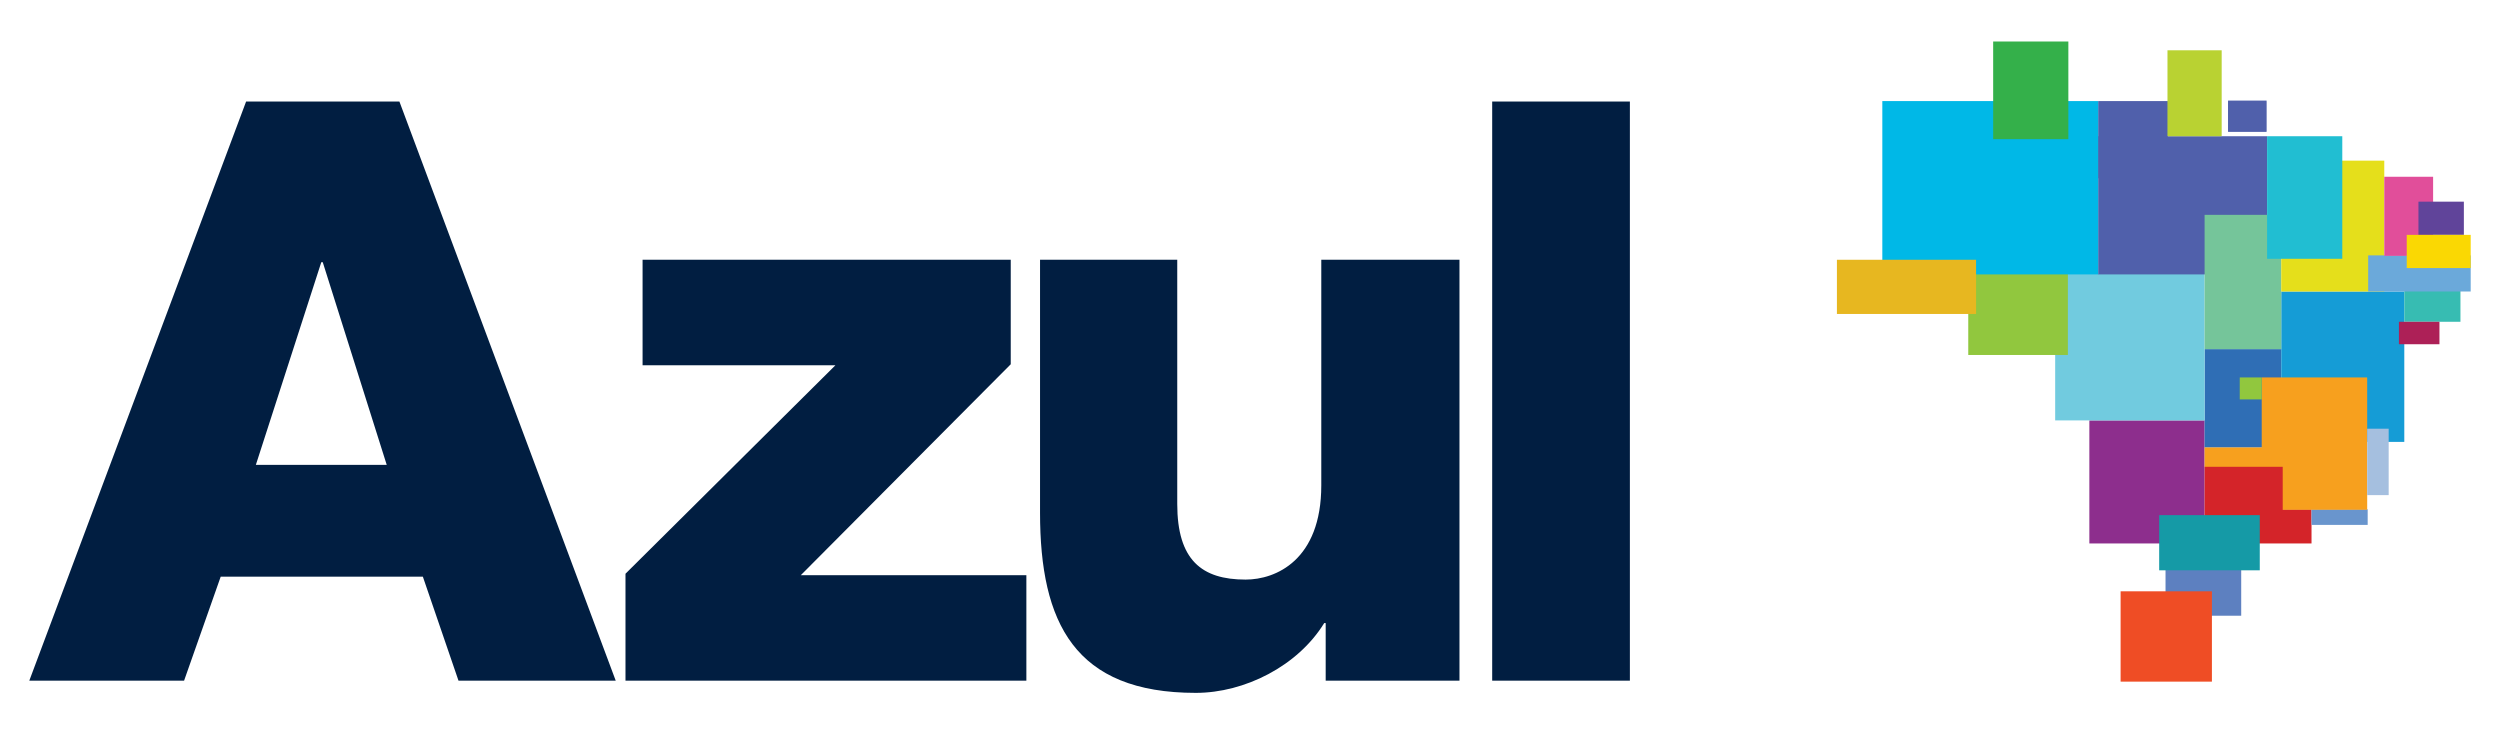
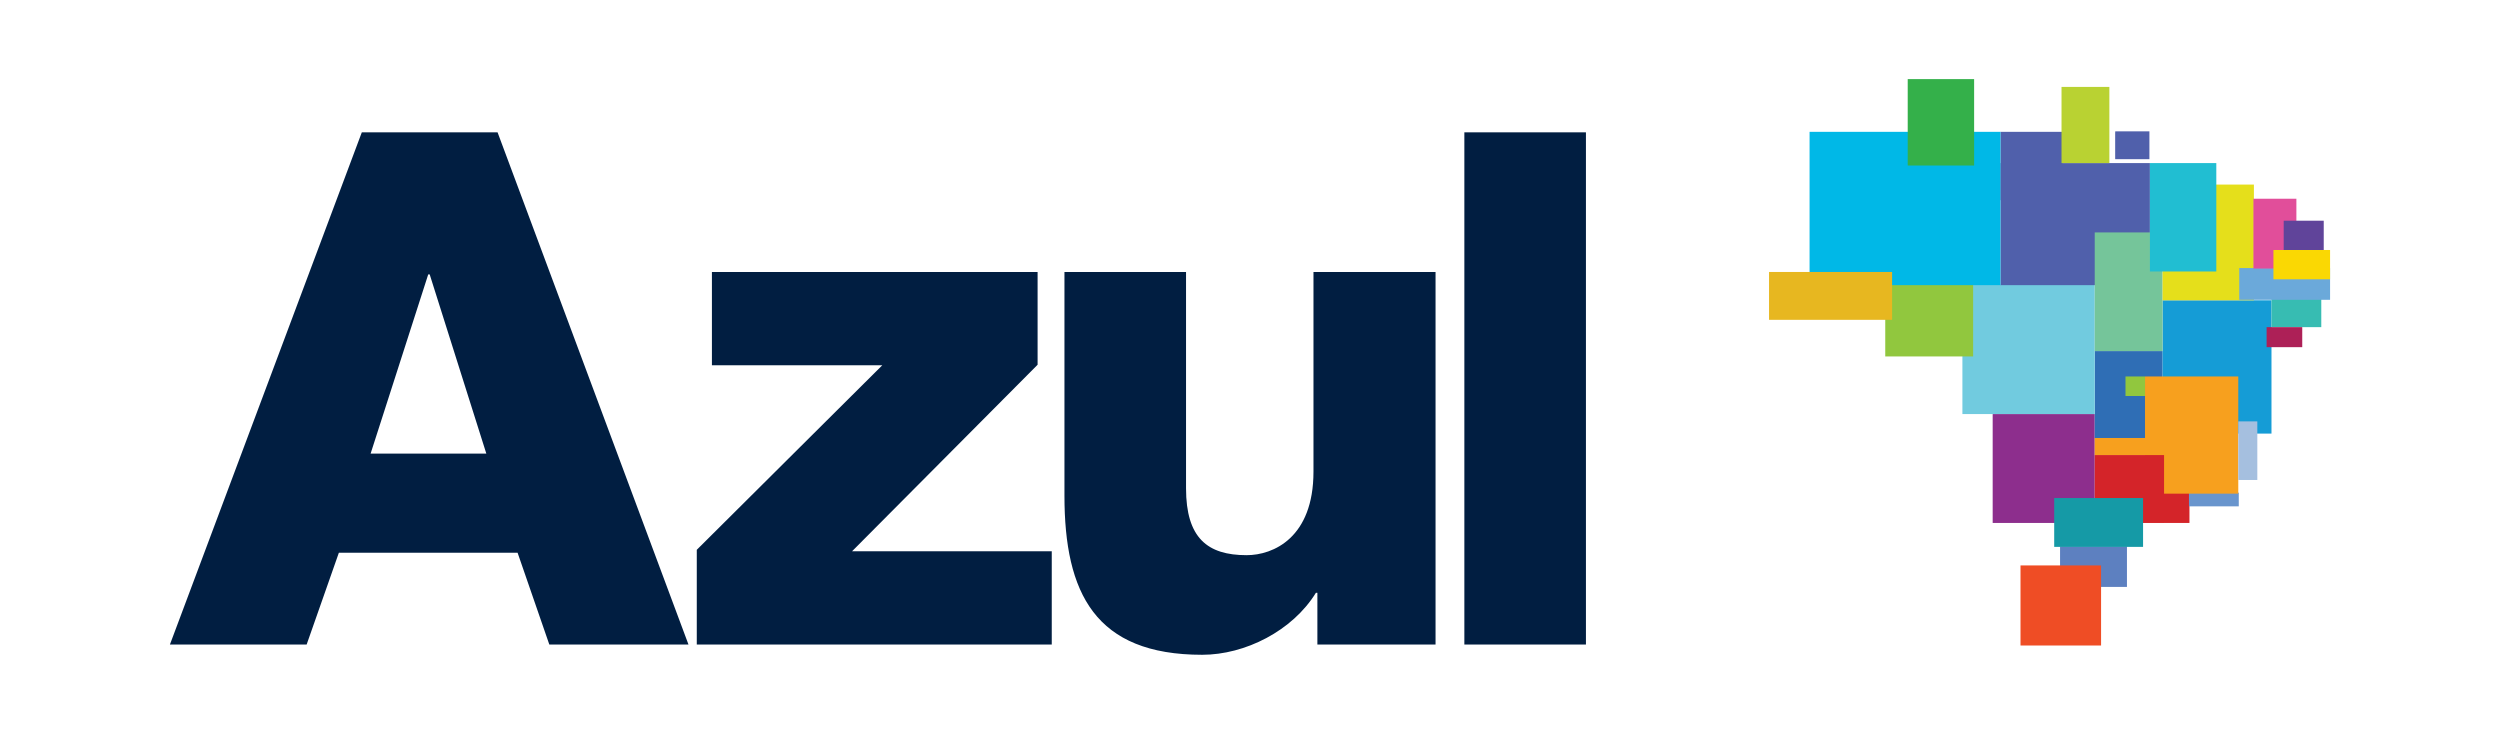
<svg xmlns="http://www.w3.org/2000/svg" version="1.1" id="Camada_1" x="0px" y="0px" viewBox="0 0 512 150.4" style="enable-background:new 0 0 512 150.4;" xml:space="preserve">
  <style type="text/css">
	.st0{fill:#5060AB;}
	.st1{fill:#8D2E8D;}
	.st2{fill:#5D80C0;}
	.st3{fill:#EF4D25;}
	.st4{fill:#D42429;}
	.st5{fill:#F7A01E;}
	.st6{fill:#6995CD;}
	.st7{fill:#2F6EB5;}
	.st8{fill:#71CBDF;}
	.st9{fill:#91C73E;}
	.st10{fill:#159CD6;}
	.st11{fill:#159AA6;}
	.st12{fill:#A5BFDF;}
	.st13{fill:#37BCB2;}
	.st14{fill:#AD2057;}
	.st15{fill:#75C59A;}
	.st16{fill:#E5DF1B;}
	.st17{fill:#21BED2;}
	.st18{fill:#6BA9DA;}
	.st19{fill:#E14E9A;}
	.st20{fill:#60449A;}
	.st21{fill:#FAD803;}
	.st22{fill:#00B8E7;}
	.st23{fill:#34B04A;}
	.st24{fill:#E7B720;}
	.st25{fill:#B9D232;}
	.st26{fill:#011E41;}
</style>
  <g>
    <g>
-       <rect x="456.4" y="20.8" class="st0" width="7.7" height="6.1" />
-       <rect x="427.9" y="86.1" class="st1" width="23.6" height="25.2" />
-       <rect x="443.5" y="116.7" class="st2" width="15.5" height="9.4" />
-       <rect x="434.3" y="121.1" class="st3" width="18.7" height="18.5" />
-       <rect x="457.4" y="104.3" class="st4" width="16" height="7" />
-       <rect x="451.5" y="91.6" class="st5" width="16.4" height="4.1" />
-       <rect x="473.4" y="104.3" class="st6" width="11.5" height="3.2" />
-       <rect x="451.5" y="71.5" class="st7" width="15.7" height="20.1" />
-       <rect x="420.9" y="56.1" class="st8" width="30.6" height="30" />
-       <rect x="403.1" y="56.1" class="st9" width="20.4" height="16.6" />
-       <rect x="429.7" y="27.9" class="st0" width="34.6" height="28.3" />
-       <rect x="467.2" y="59.7" class="st10" width="25.2" height="30.8" />
-       <rect x="463.2" y="77.3" class="st5" width="21.6" height="27.1" />
-       <rect x="451.5" y="95.6" class="st4" width="16" height="15.6" />
-       <rect x="442.2" y="105.5" class="st11" width="20.6" height="11.3" />
-       <rect x="484.8" y="87.8" class="st12" width="4.4" height="13.6" />
-       <rect x="492.4" y="58.8" class="st13" width="11.5" height="7.1" />
-       <rect x="491.3" y="65.9" class="st14" width="8.3" height="4.6" />
-       <rect x="451.5" y="44" class="st15" width="15.7" height="27.5" />
-       <rect x="467.2" y="32.9" class="st16" width="21.1" height="26.8" />
-       <rect x="464.3" y="27.9" class="st17" width="15.4" height="25.1" />
-       <rect x="485" y="52.3" class="st18" width="21" height="7.4" />
-       <rect x="488.3" y="36.2" class="st19" width="10" height="16.2" />
-       <rect x="495.3" y="41.3" class="st20" width="9.3" height="6.8" />
-       <rect x="492.9" y="48.1" class="st21" width="13.1" height="6.8" />
-       <rect x="456.3" y="20.6" class="st0" width="7.9" height="6.4" />
-       <rect x="429.7" y="20.7" class="st0" width="14.3" height="15.8" />
-       <rect x="385.5" y="20.7" class="st22" width="44.2" height="35.5" />
-       <rect x="408.2" y="8.5" class="st23" width="15.4" height="20" />
-       <rect x="376.2" y="53.2" class="st24" width="28.5" height="11.1" />
-       <rect x="443.9" y="10.3" class="st25" width="11.1" height="17.6" />
-       <rect x="458.7" y="77.3" class="st9" width="4.5" height="4.5" />
+       <rect x="433.3" y="27.1" class="st0" width="6.8" height="5.4" />
+       <rect x="408.1" y="84.8" class="st1" width="20.9" height="22.3" />
+       <rect x="421.9" y="111.9" class="st2" width="13.7" height="8.3" />
+       <rect x="413.8" y="115.8" class="st3" width="16.5" height="16.4" />
+       <rect x="434.2" y="100.9" class="st4" width="14.2" height="6.2" />
+       <rect x="429" y="89.7" class="st5" width="14.5" height="3.6" />
+       <rect x="448.3" y="100.9" class="st6" width="10.2" height="2.8" />
+       <rect x="429" y="71.9" class="st7" width="13.9" height="17.8" />
+       <rect x="401.9" y="58.3" class="st8" width="27.1" height="26.5" />
+       <rect x="386.1" y="58.3" class="st9" width="18" height="14.7" />
+       <rect x="409.7" y="33.4" class="st0" width="30.6" height="25" />
+       <rect x="442.9" y="61.5" class="st10" width="22.3" height="27.3" />
+       <rect x="439.3" y="77.1" class="st5" width="19.1" height="24" />
+       <rect x="429" y="93.2" class="st4" width="14.2" height="13.8" />
+       <rect x="420.7" y="102" class="st11" width="18.2" height="10" />
+       <rect x="458.4" y="86.3" class="st12" width="3.9" height="12" />
+       <rect x="465.2" y="60.7" class="st13" width="10.2" height="6.3" />
+       <rect x="464.2" y="67" class="st14" width="7.3" height="4.1" />
+       <rect x="429" y="47.6" class="st15" width="13.9" height="24.3" />
+       <rect x="442.9" y="37.8" class="st16" width="18.7" height="23.7" />
+       <rect x="440.3" y="33.4" class="st17" width="13.6" height="22.2" />
+       <rect x="458.6" y="54.9" class="st18" width="18.6" height="6.5" />
+       <rect x="461.5" y="40.7" class="st19" width="8.8" height="14.3" />
+       <rect x="467.7" y="45.2" class="st20" width="8.2" height="6" />
+       <rect x="465.6" y="51.2" class="st21" width="11.6" height="6" />
+       <rect x="433.2" y="26.9" class="st0" width="7" height="5.7" />
+       <rect x="409.7" y="27" class="st0" width="12.7" height="14" />
+       <rect x="370.6" y="27" class="st22" width="39.1" height="31.4" />
+       <rect x="390.7" y="16.2" class="st23" width="13.6" height="17.7" />
+       <rect x="362.3" y="55.7" class="st24" width="25.2" height="9.8" />
+       <rect x="422.2" y="17.8" class="st25" width="9.8" height="15.6" />
+       <rect x="435.3" y="77.1" class="st9" width="4" height="4" />
    </g>
    <g>
-       <path class="st26" d="M298.9,53.2h-28.3v46.2c0,15.3-9.3,19.3-15.5,19.3c-9,0-14-4-14-15.5v-50H213V105c0,22.6,7.1,36.9,31.9,36.9    c10,0,20.9-5.5,26.3-14.3h0.3v11.8h27.4V53.2z" />
-       <path class="st26" d="M305.6,139.4h28.2V20.8h-28.2V139.4z M128.1,139.4h82.1v-21.6H164l43-43.2V53.2h-75.4v21.6h39.5l-43,42.7    V139.4z M6,139.4h31.7l7.5-21.3h41.4l7.3,21.3h32.2L81.8,20.8H50.4L6,139.4z M65.8,53.7h0.3l13.1,41.5H52.4L65.8,53.7z" />
+       <path class="st26" d="M294,55.7h-25v40.9c0,13.5-8.2,17.1-13.7,17.1c-8,0-12.4-3.5-12.4-13.7V55.7H218v45.8    c0,20,6.3,32.6,28.2,32.6c8.8,0,18.5-4.9,23.3-12.7h0.3V132H294L294,55.7L294,55.7z" />
+       <path class="st26" d="M299.9,132h24.9V27.1h-24.9V132z M142.8,132h72.6v-19.1h-40.9l38-38.2V55.7h-66.7v19.1h34.9l-38,37.8V132z     M34.8,132h28l6.6-18.8h36.6l6.5,18.8h28.5L101.9,27.1H74.1L34.8,132z M87.7,56.2H88l11.6,36.7H75.9L87.7,56.2z" />
    </g>
  </g>
</svg>
